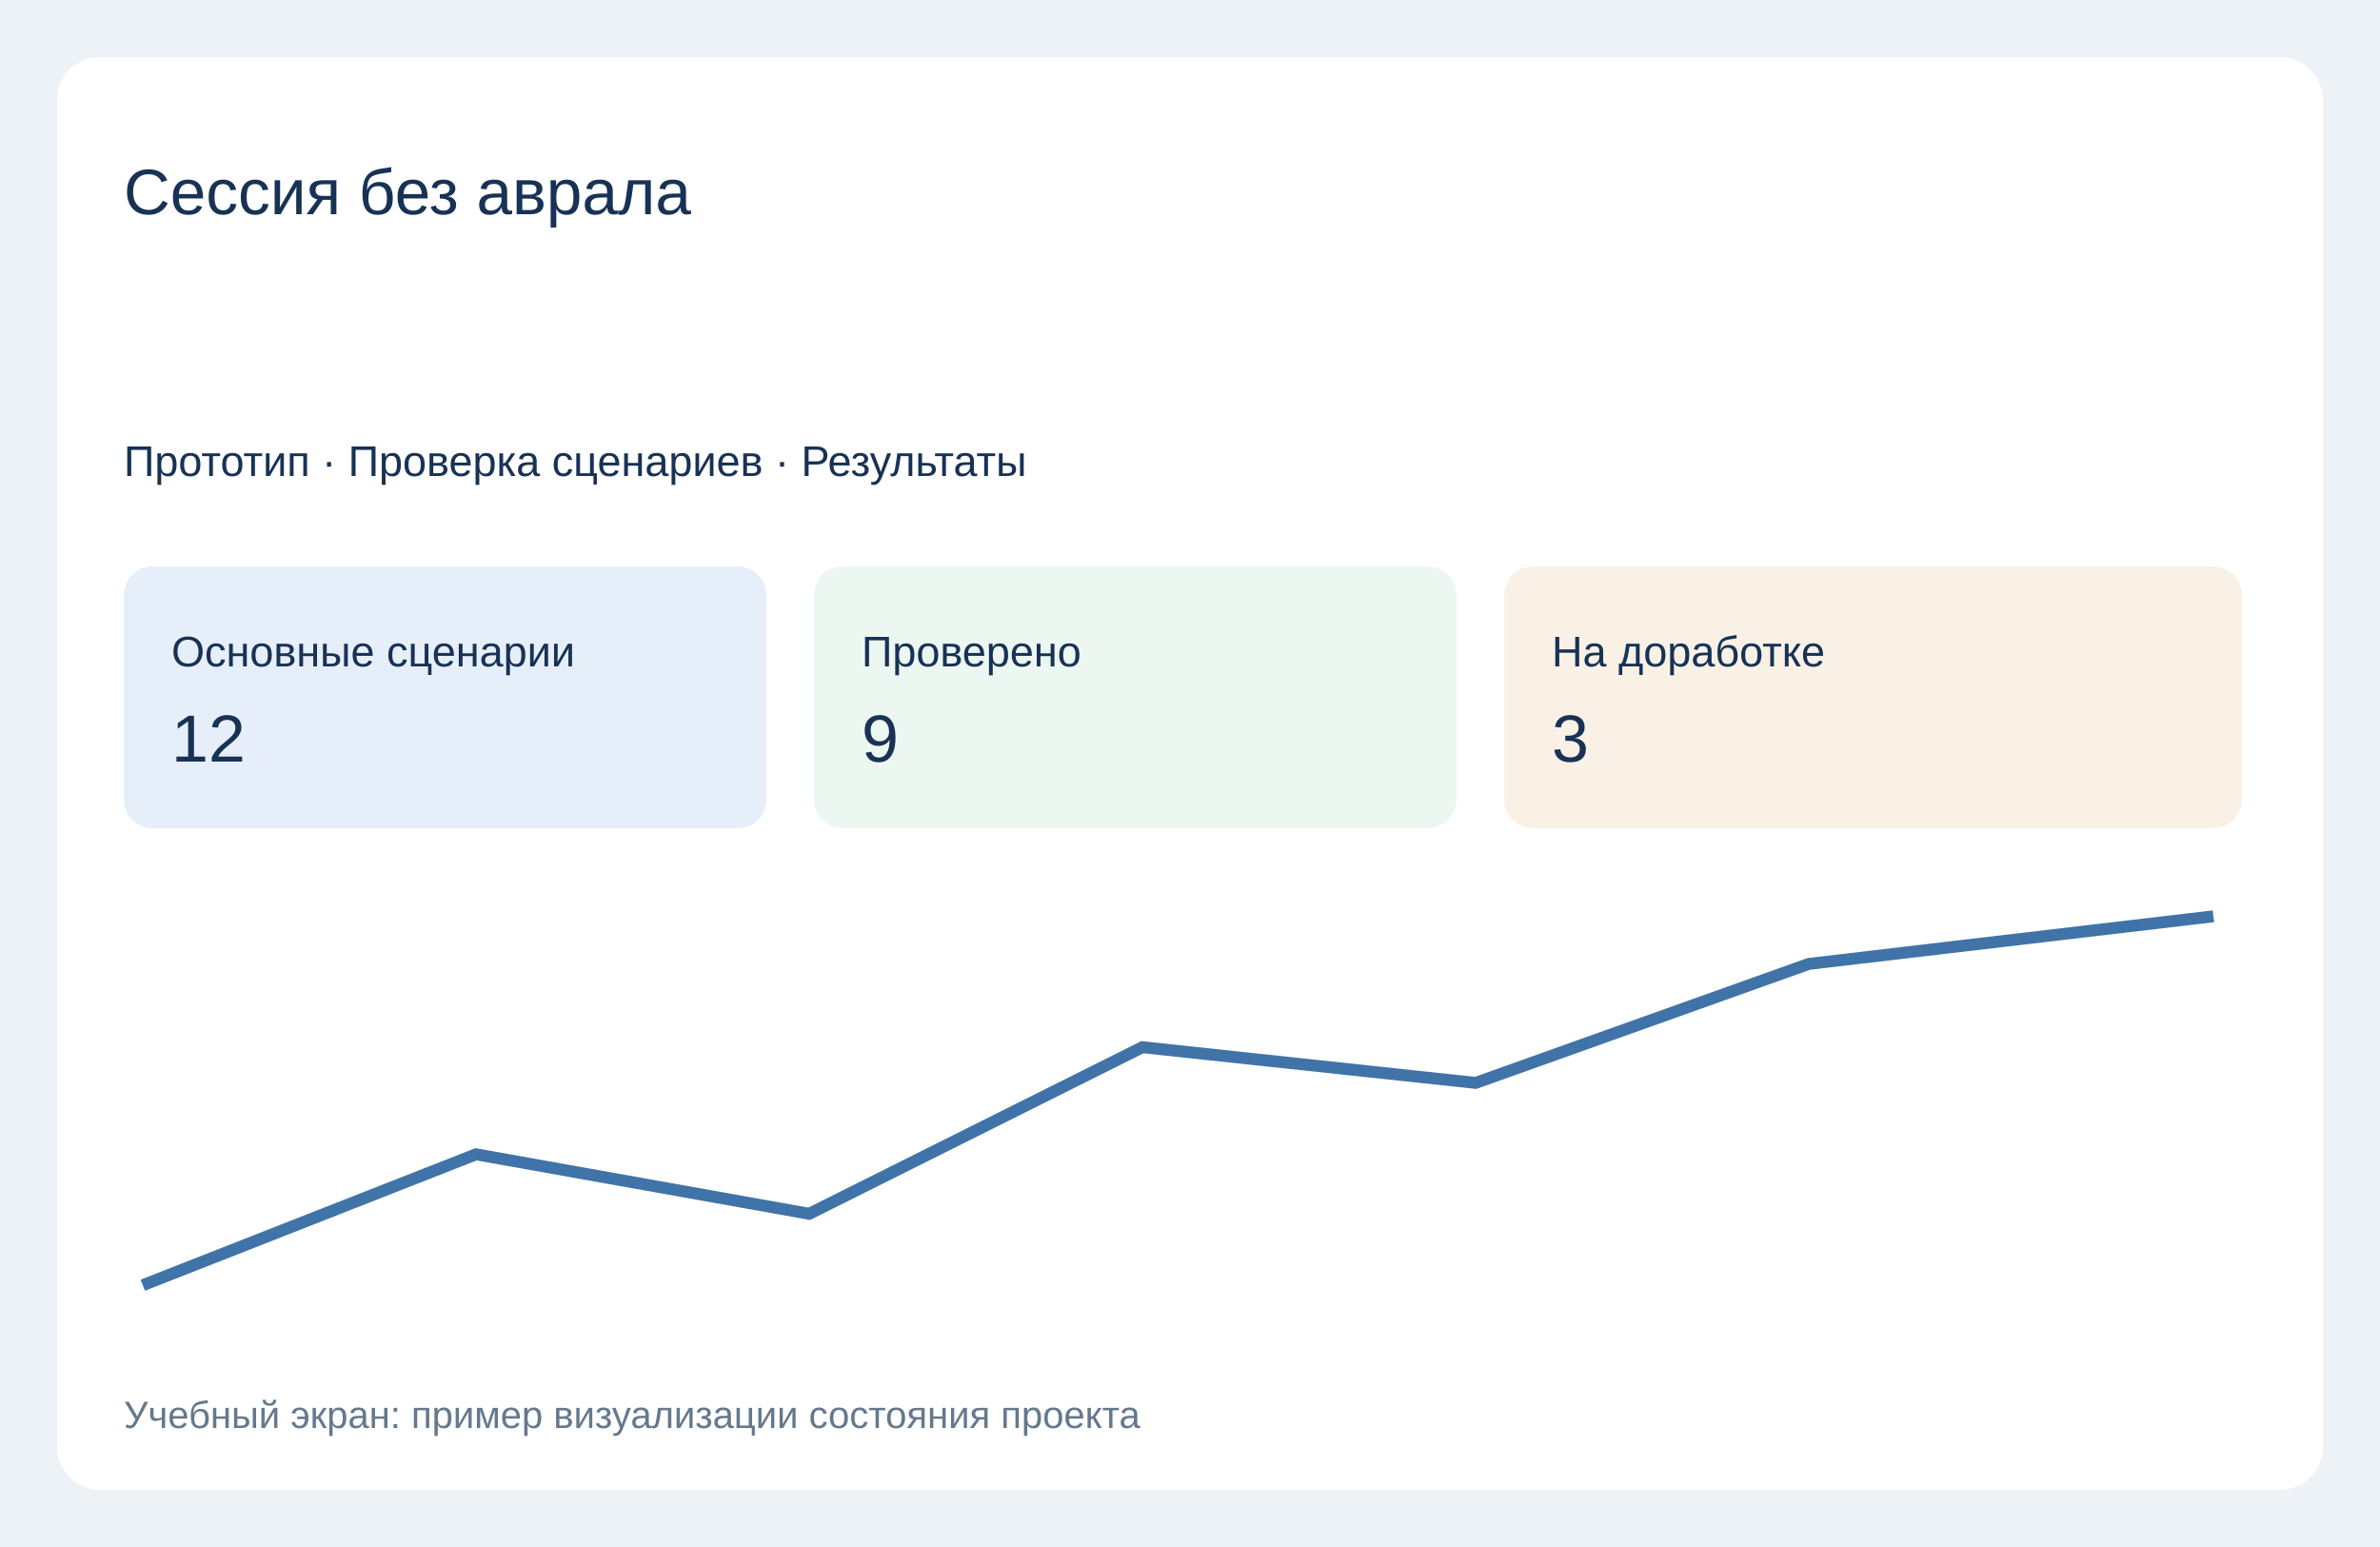
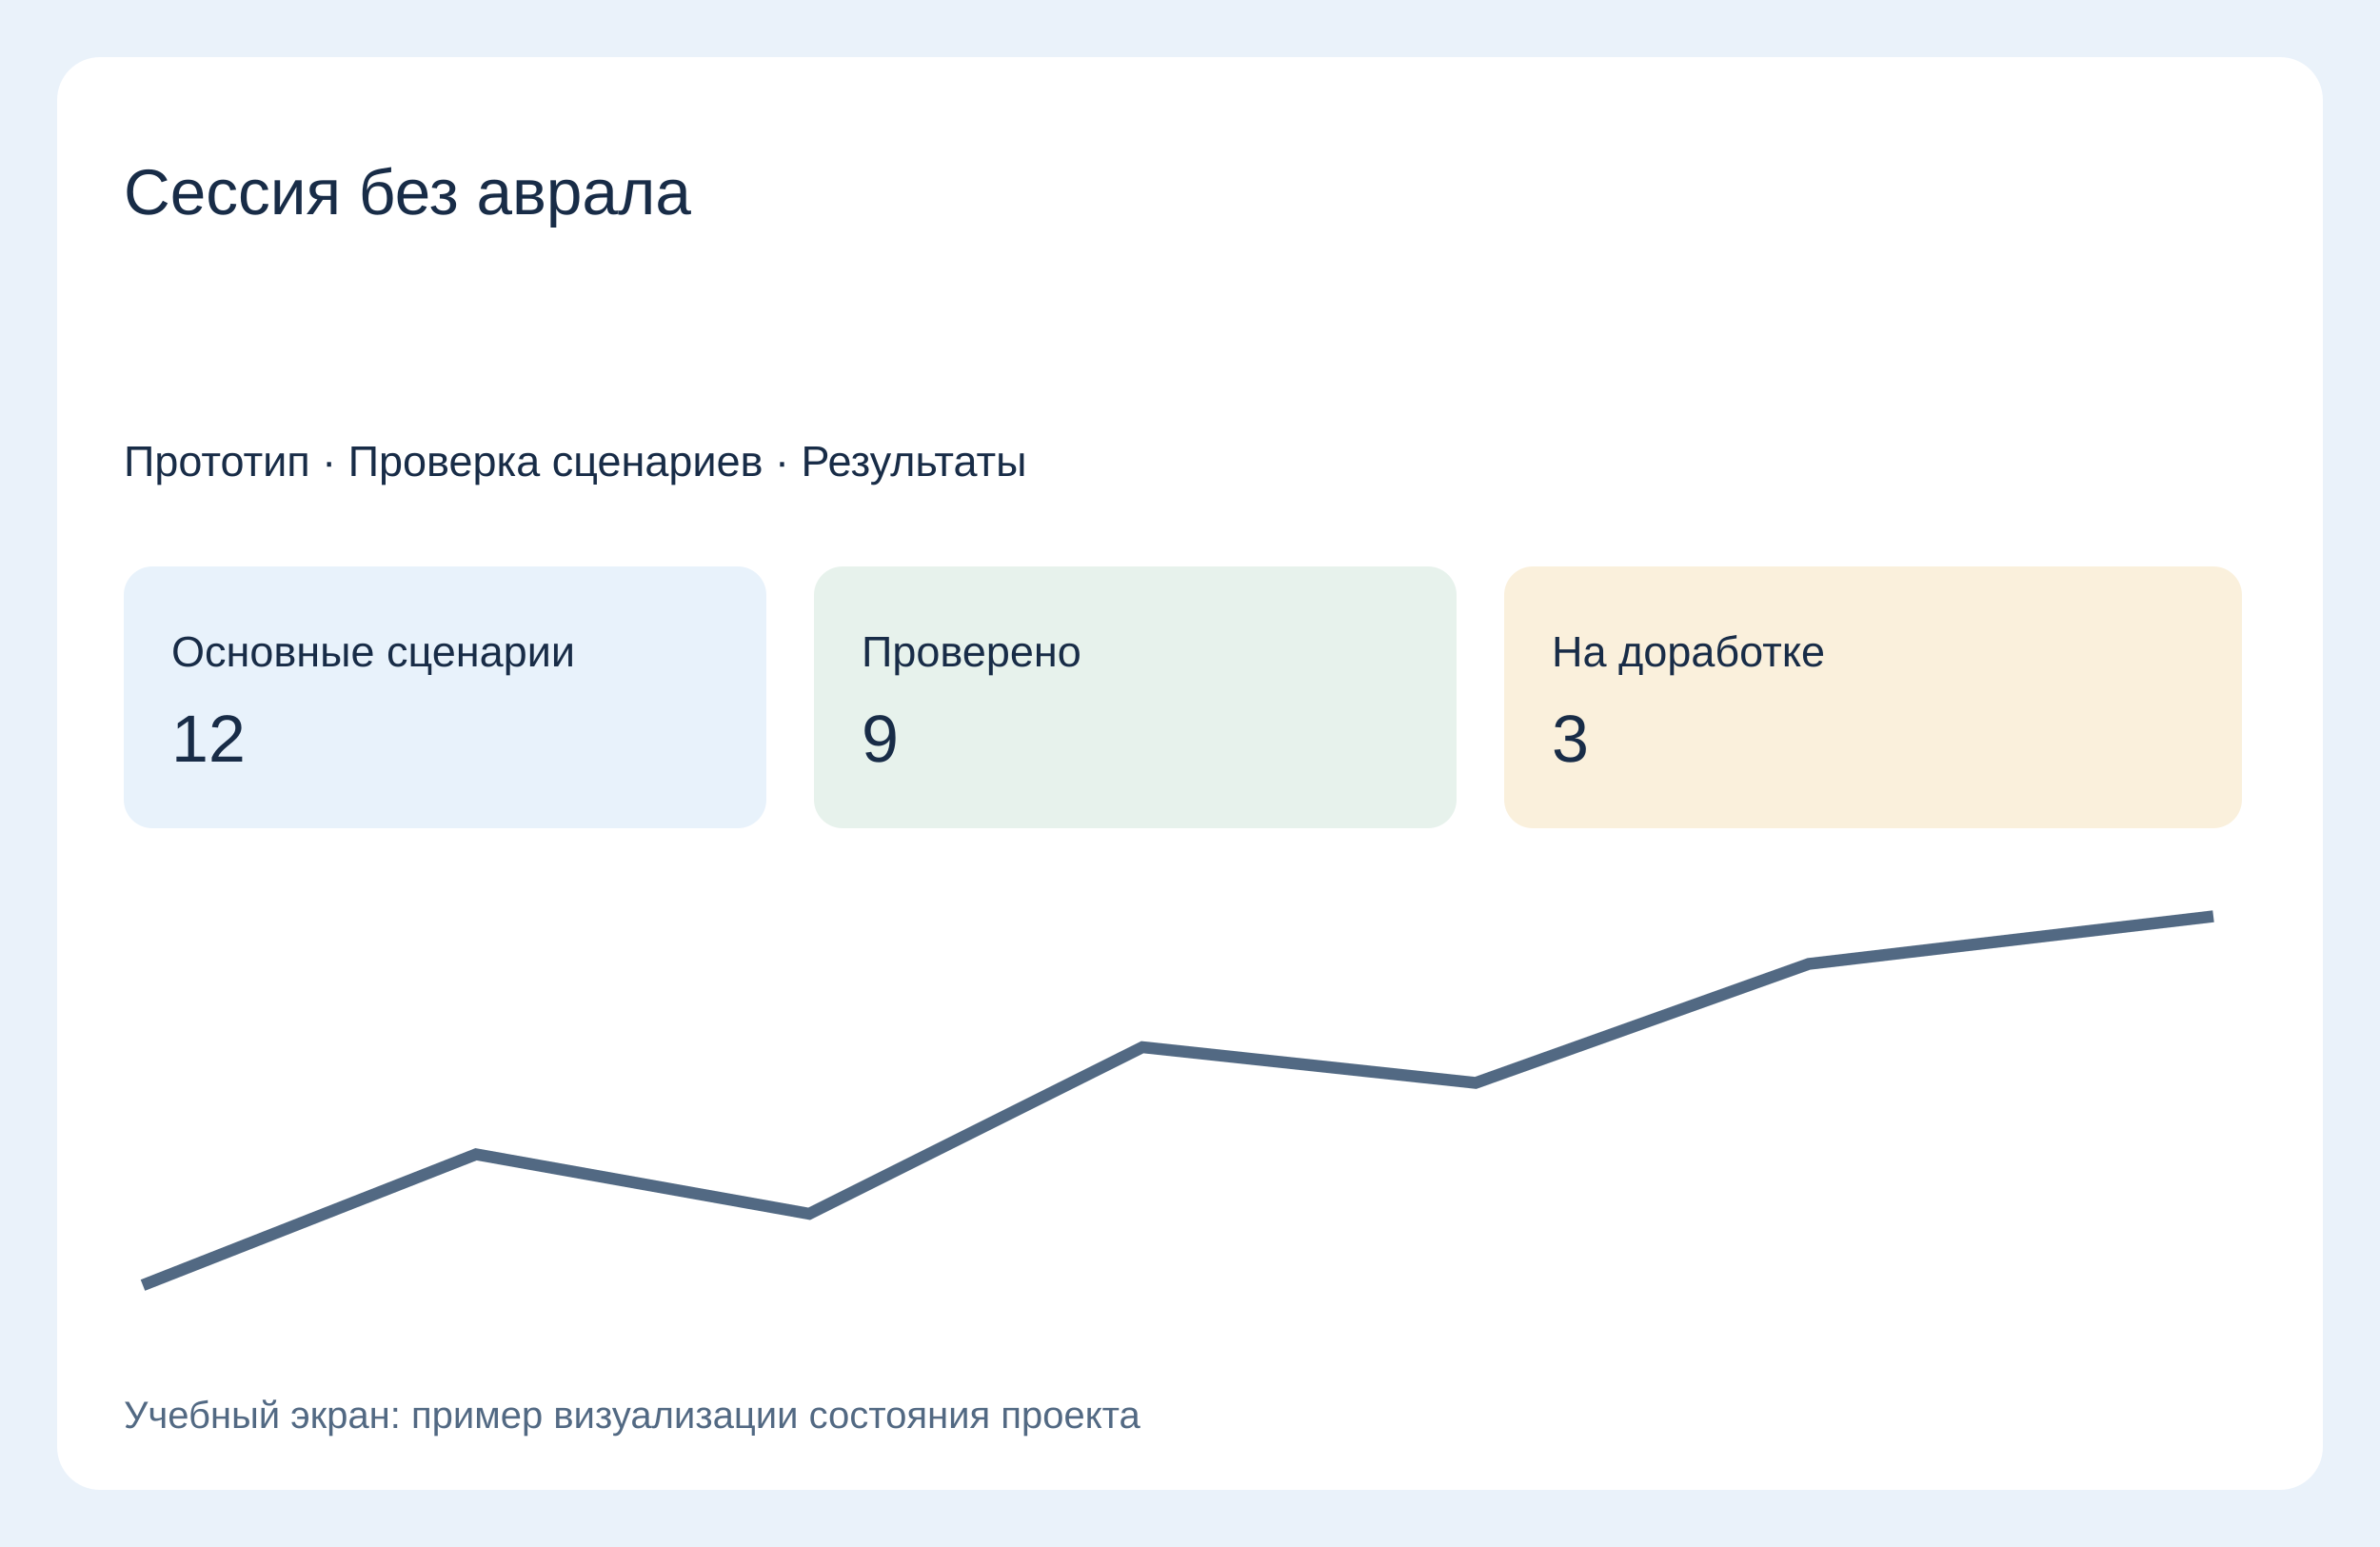
<svg xmlns="http://www.w3.org/2000/svg" width="1000" height="650">
-   <rect width="1000" height="650" fill="#edf2f7" />
+   <rect width="1000" height="650" fill="#eaf2fa" />
  <rect x="24" y="24" width="952" height="602" rx="18" fill="white" />
-   <g font-family="Arial" fill="#183256">
+   <g font-family="Arial" fill="#182c47">
    <text x="52" y="90" font-size="27">Сессия без аврала</text>
    <text x="52" y="200" font-size="18">Прототип · Проверка сценариев · Результаты</text>
-     <rect x="52" y="238" width="270" height="110" rx="12" fill="#e6eff9" />
-     <rect x="342" y="238" width="270" height="110" rx="12" fill="#edf7f1" />
-     <rect x="632" y="238" width="310" height="110" rx="12" fill="#f9f1e5" />
+     <rect x="52" y="238" width="270" height="110" rx="12" fill="#e8f2fb" />
+     <rect x="342" y="238" width="270" height="110" rx="12" fill="#e7f2ec" />
+     <rect x="632" y="238" width="310" height="110" rx="12" fill="#faf0dc" />
    <text x="72" y="280" font-size="18">Основные сценарии</text>
    <text x="72" y="320" font-size="28">12</text>
    <text x="362" y="280" font-size="18">Проверено</text>
    <text x="362" y="320" font-size="28">9</text>
    <text x="652" y="280" font-size="18">На доработке</text>
    <text x="652" y="320" font-size="28">3</text>
-     <path d="M60 540 L200 485 L340 510 L480 440 L620 455 L760 405 L930 385" fill="none" stroke="#4073a8" stroke-width="5" />
-     <text x="52" y="600" font-size="16" fill="#65788d">Учебный экран: пример визуализации состояния проекта</text>
+     <path d="M60 540 L200 485 L340 510 L480 440 L620 455 L760 405 L930 385" fill="none" stroke="#526983" stroke-width="5" />
+     <text x="52" y="600" font-size="16" fill="#526983">Учебный экран: пример визуализации состояния проекта</text>
  </g>
</svg>
